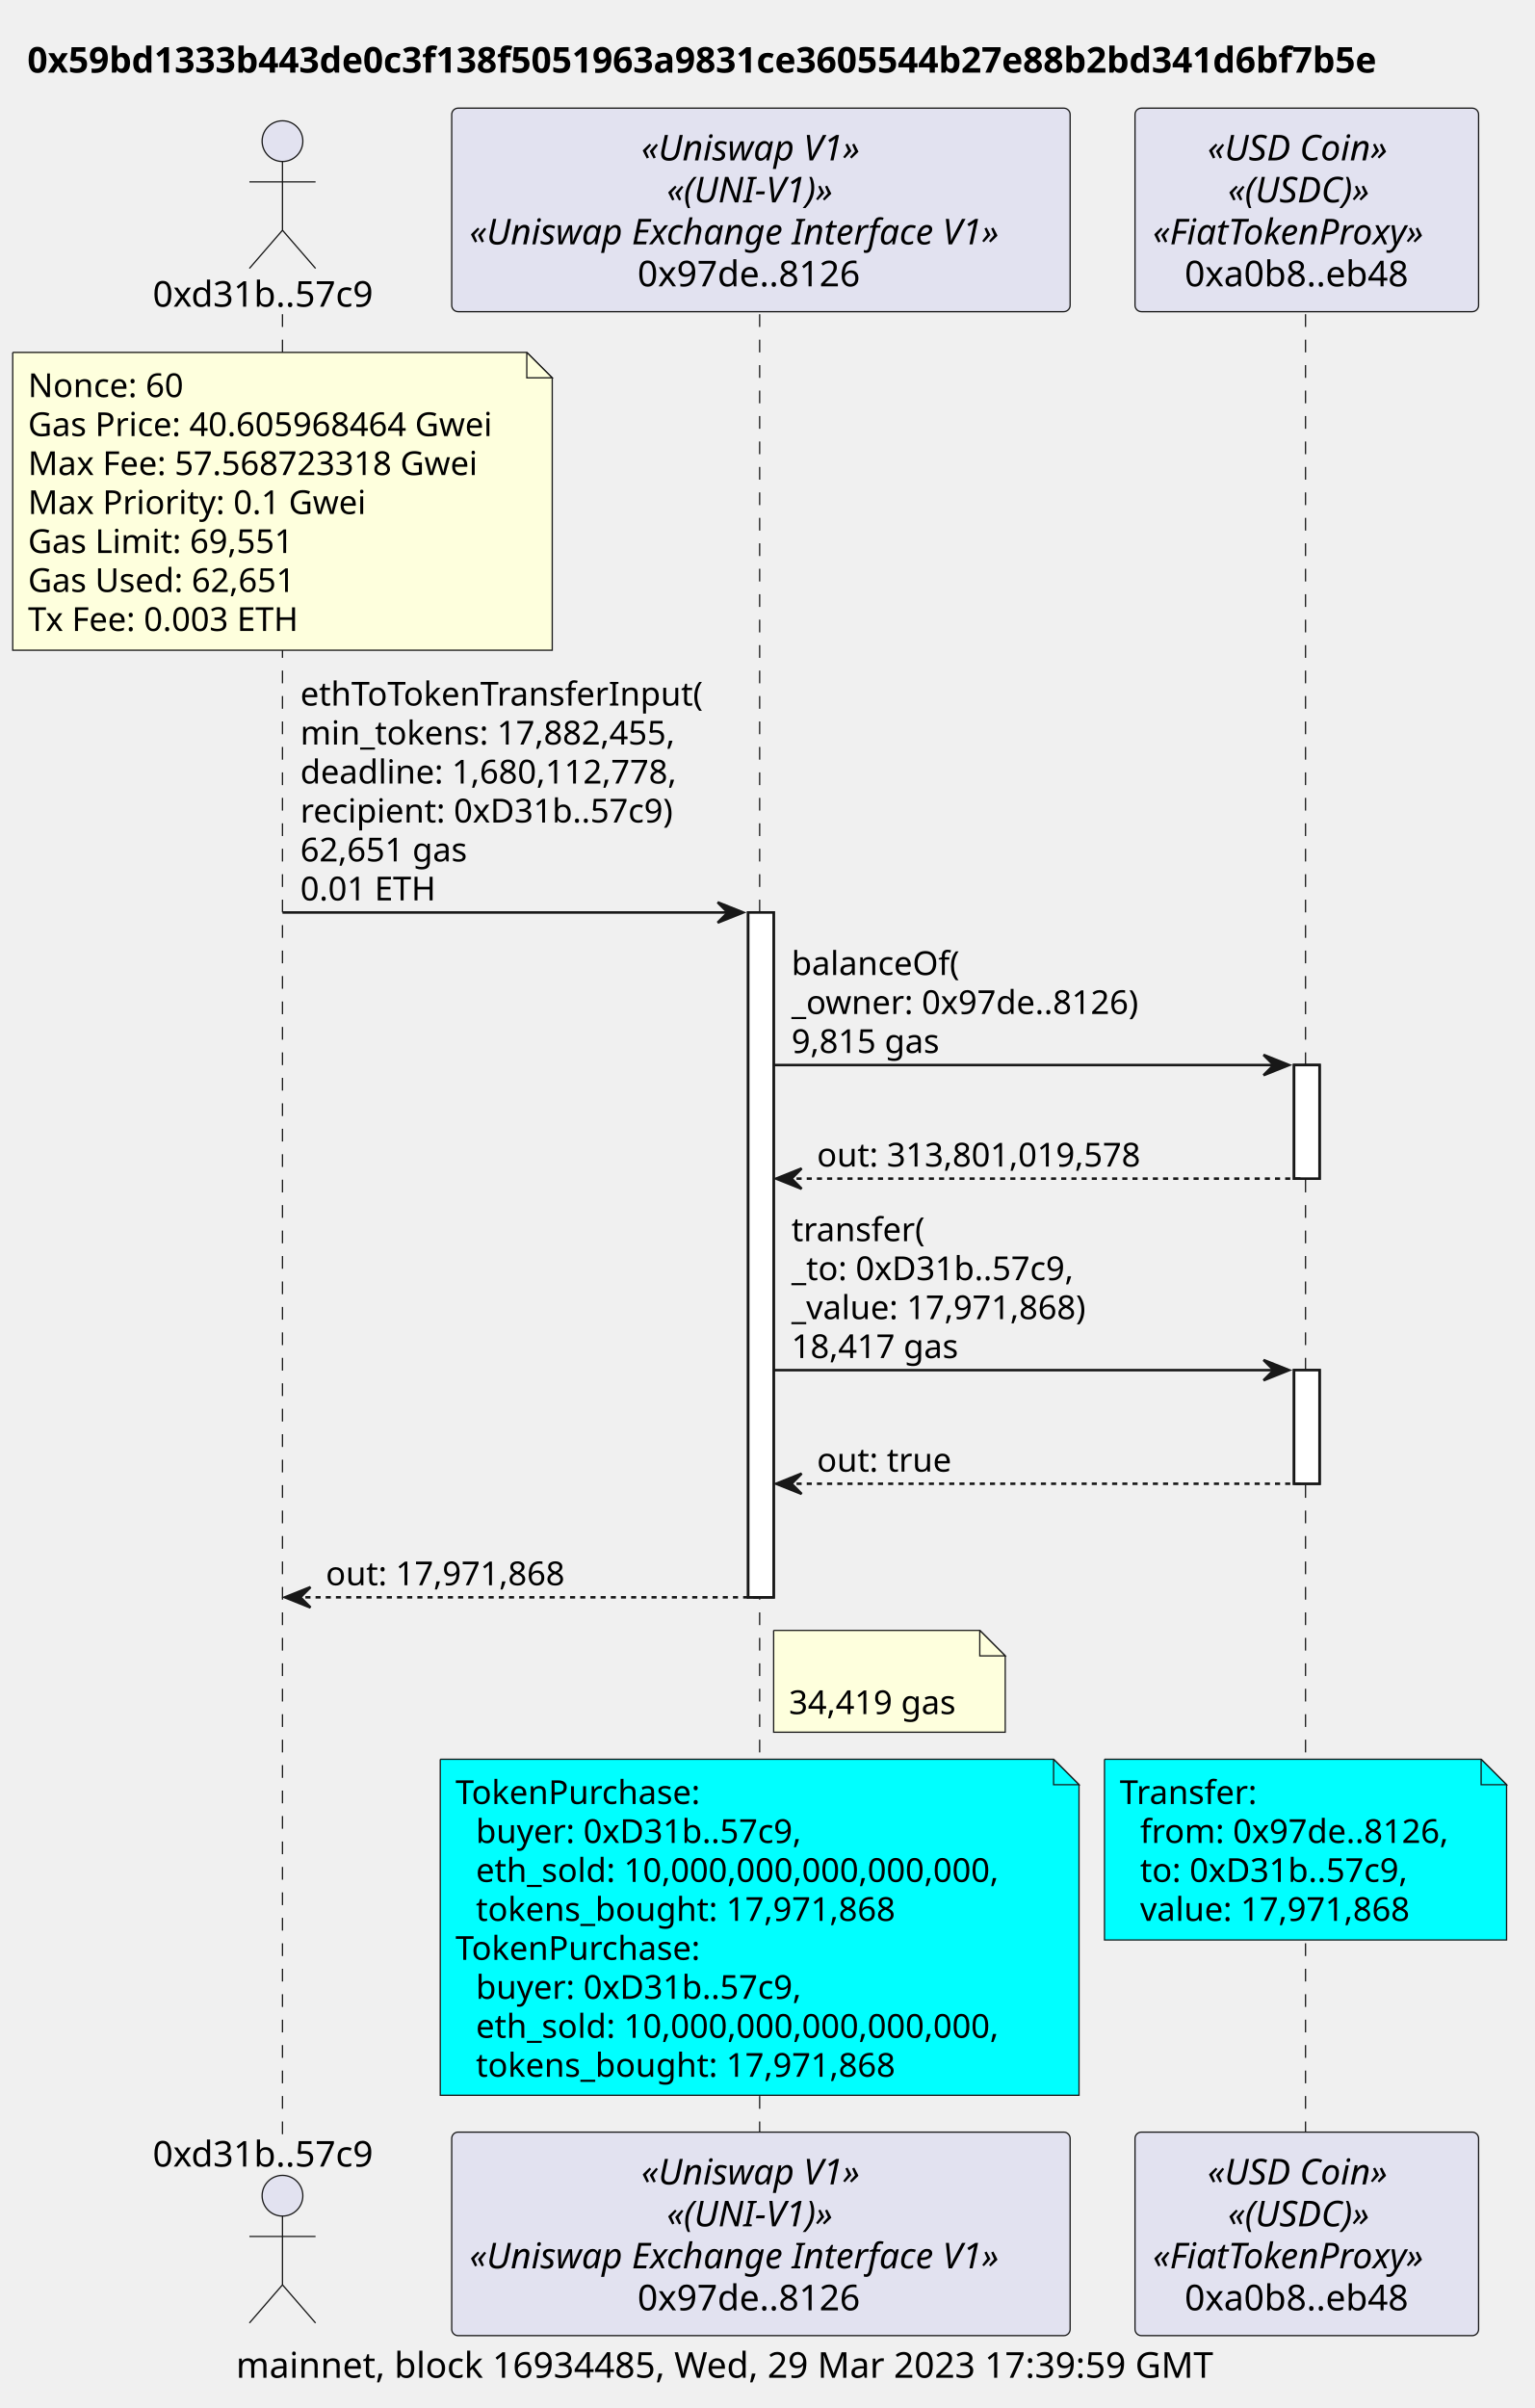
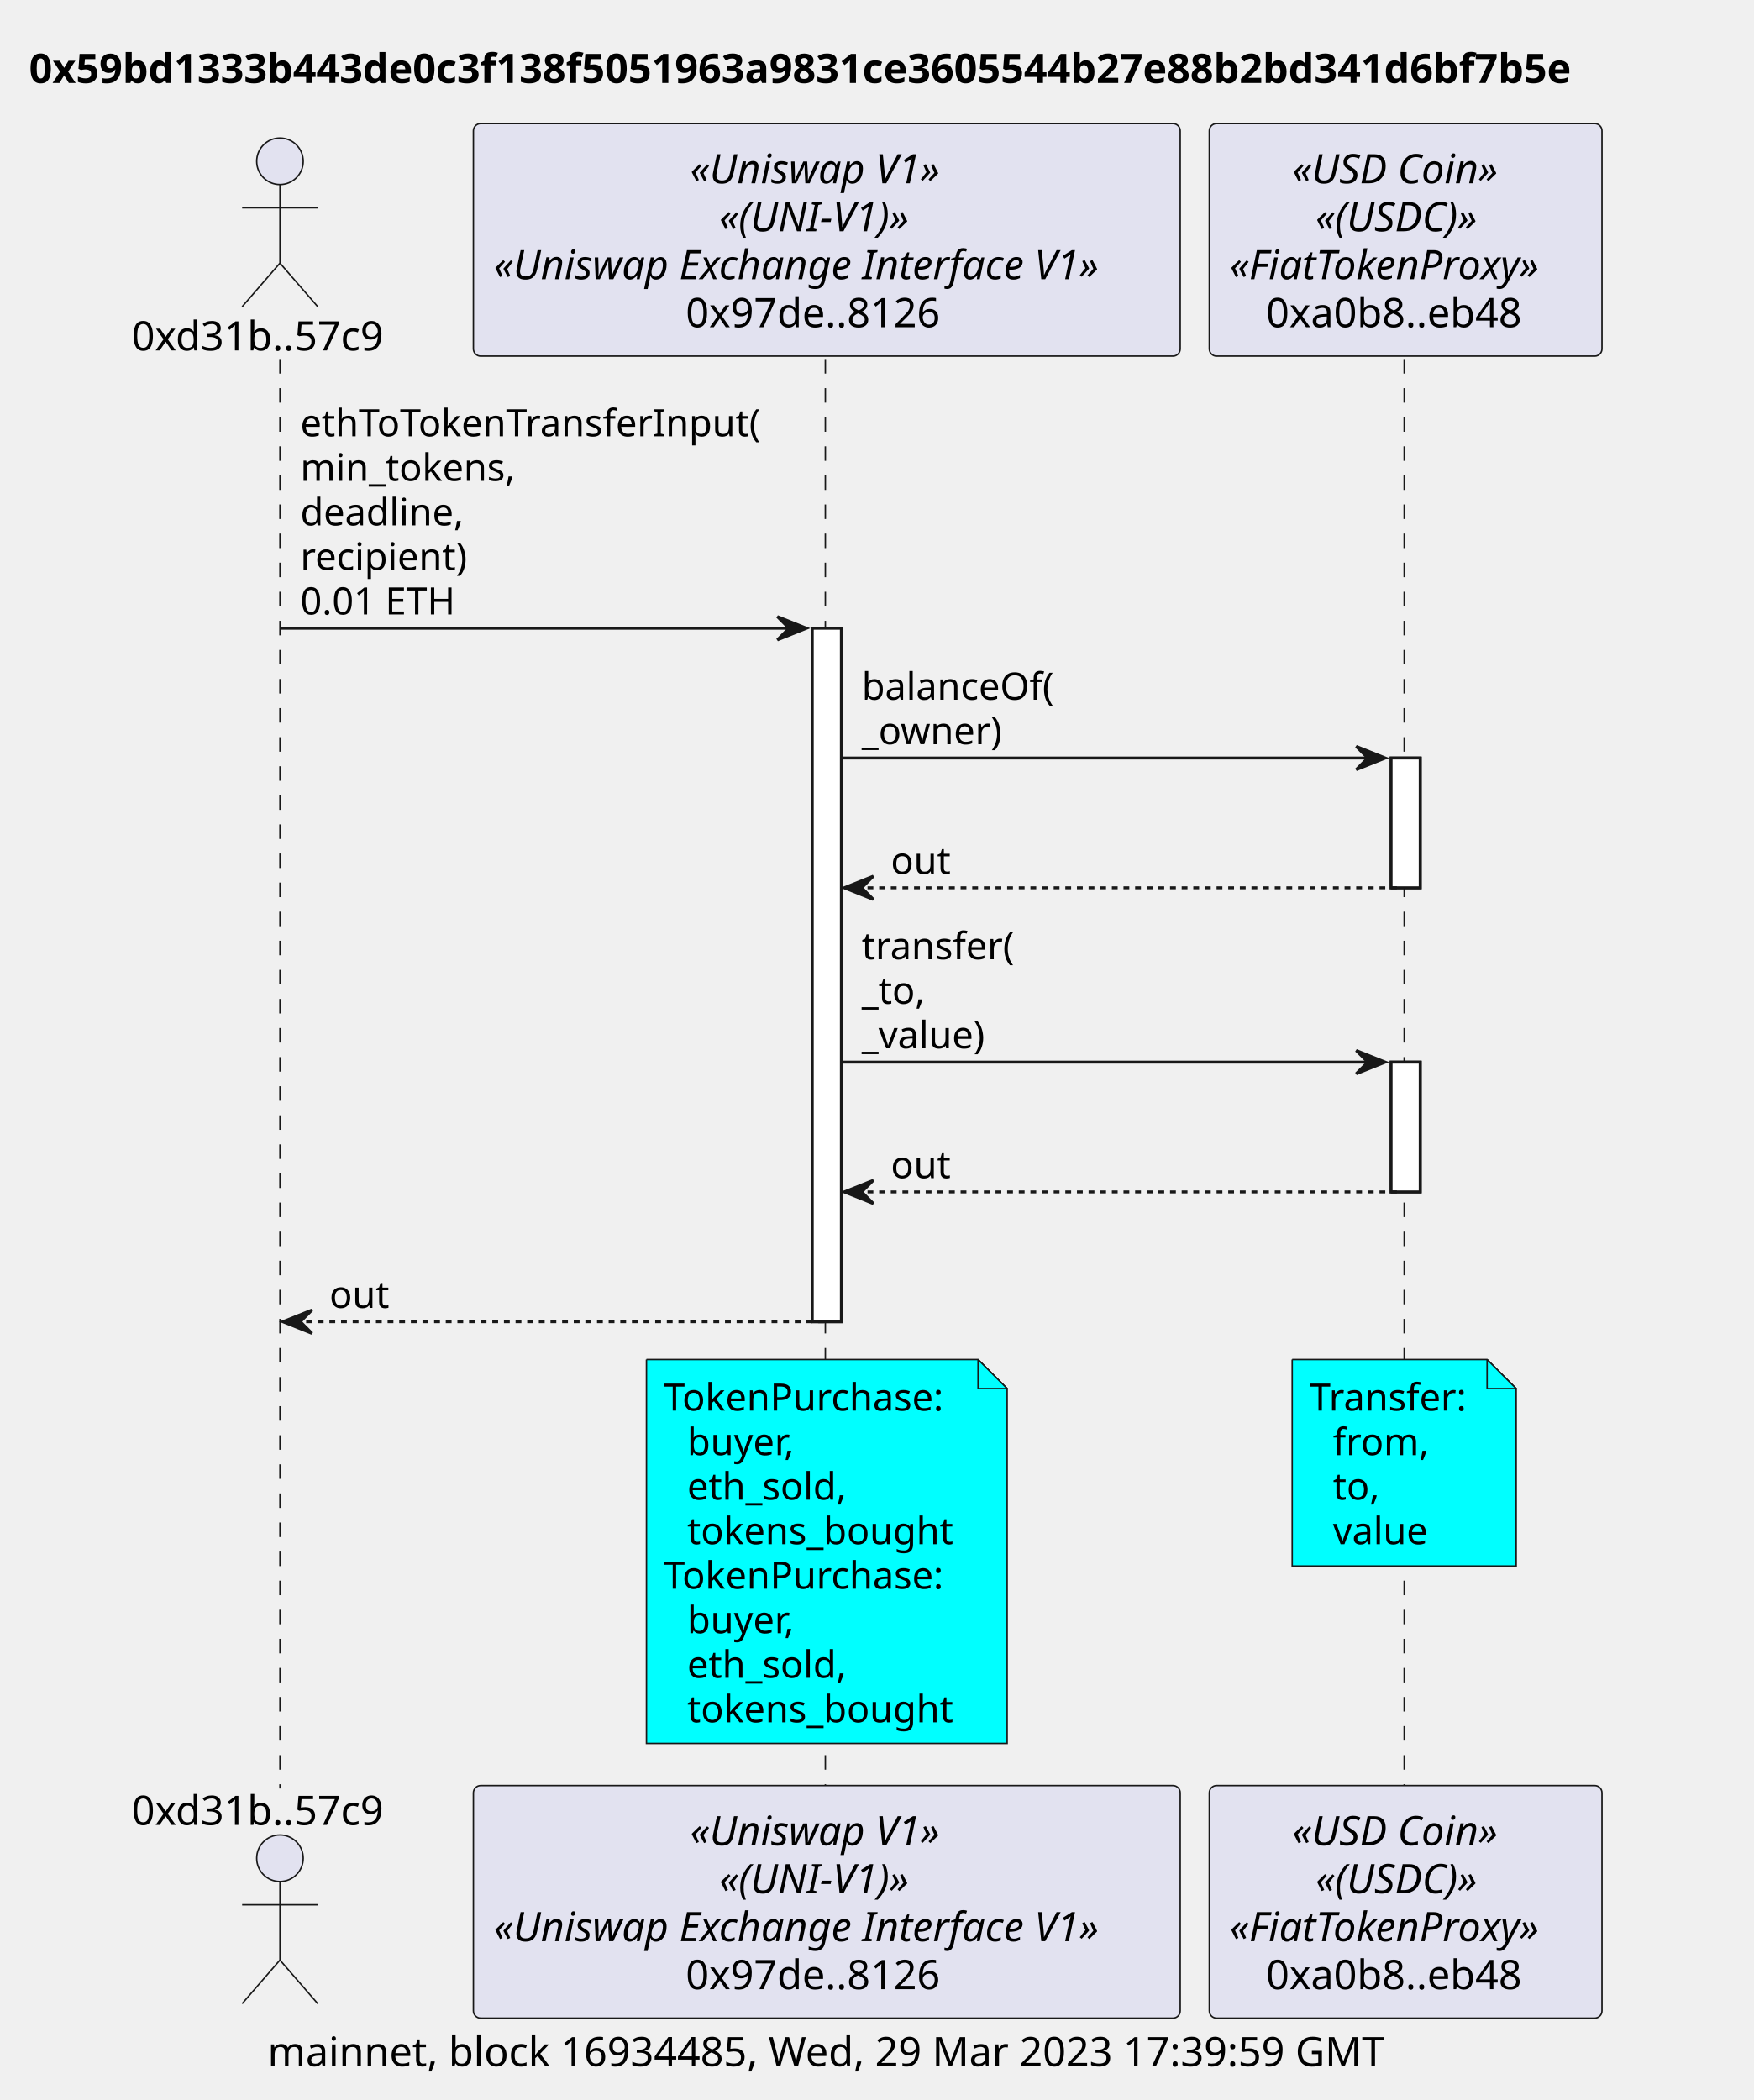
- <svg xmlns="http://www.w3.org/2000/svg" contentStyleType="text/css" height="946px" preserveAspectRatio="none" style="width:603px;height:946px;background:#FFFFFF;" version="1.1" viewBox="0 0 603 946" width="603px" zoomAndPan="magnify">
+ <svg xmlns="http://www.w3.org/2000/svg" contentStyleType="text/css" height="722px" preserveAspectRatio="none" style="width:603px;height:722px;background:#FFFFFF;" version="1.1" viewBox="0 0 603 722" width="603px" zoomAndPan="magnify">
  <defs />
  <g>
-     <text fill="#000000" font-family="sans-serif" font-size="14" font-weight="bold" lengthAdjust="spacing" textLength="575" x="10.75" y="28.535">0x59bd1333b443de0c3f138f5051963a9831ce3605544b27e88b2bd341d6bf7b5e</text>
-     <text fill="#000000" font-family="sans-serif" font-size="14" lengthAdjust="spacing" textLength="411" x="92.75" y="934.109">mainnet, block 16934485, Wed, 29 Mar 2023 17:39:59 GMT</text>
-     <rect fill="#FFFFFF" height="269.037" style="stroke:#181818;stroke-width:1.0;" width="10" x="294" y="358.478" />
-     <rect fill="#FFFFFF" height="44.621" style="stroke:#181818;stroke-width:1.0;" width="10" x="508.5" y="418.41" />
-     <rect fill="#FFFFFF" height="44.621" style="stroke:#181818;stroke-width:1.0;" width="10" x="508.5" y="538.273" />
-     <line style="stroke:#181818;stroke-width:0.5;stroke-dasharray:5.0,5.0;" x1="111" x2="111" y1="123.441" y2="838.621" />
-     <line style="stroke:#181818;stroke-width:0.5;stroke-dasharray:5.0,5.0;" x1="298.5" x2="298.5" y1="123.441" y2="838.621" />
-     <line style="stroke:#181818;stroke-width:0.5;stroke-dasharray:5.0,5.0;" x1="513" x2="513" y1="123.441" y2="838.621" />
-     <text fill="#000000" font-family="sans-serif" font-size="14" lengthAdjust="spacing" textLength="96" x="60" y="120.488">0xd31b..57c9</text>
-     <ellipse cx="111" cy="55.453" fill="#E2E2F0" rx="8" ry="8" style="stroke:#181818;stroke-width:0.5;" />
-     <path d="M111,63.453 L111,90.453 M98,71.453 L124,71.453 M111,90.453 L98,105.453 M111,90.453 L124,105.453 " fill="none" style="stroke:#181818;stroke-width:0.5;" />
-     <text fill="#000000" font-family="sans-serif" font-size="14" lengthAdjust="spacing" textLength="96" x="60" y="851.156">0xd31b..57c9</text>
-     <ellipse cx="111" cy="862.609" fill="#E2E2F0" rx="8" ry="8" style="stroke:#181818;stroke-width:0.5;" />
-     <path d="M111,870.609 L111,897.609 M98,878.609 L124,878.609 M111,897.609 L98,912.609 M111,897.609 L124,912.609 " fill="none" style="stroke:#181818;stroke-width:0.5;" />
-     <rect fill="#E2E2F0" height="79.953" rx="2.5" ry="2.5" style="stroke:#181818;stroke-width:0.5;" width="243" x="177.5" y="42.488" />
-     <text fill="#000000" font-family="sans-serif" font-size="14" font-style="italic" lengthAdjust="spacing" textLength="94" x="252" y="63.023">«Uniswap V1»</text>
-     <text fill="#000000" font-family="sans-serif" font-size="14" font-style="italic" lengthAdjust="spacing" textLength="74" x="262" y="79.512">«(UNI-V1)»</text>
-     <text fill="#000000" font-family="sans-serif" font-size="14" font-style="italic" lengthAdjust="spacing" textLength="229" x="184.5" y="96">«Uniswap Exchange Interface V1»</text>
-     <text fill="#000000" font-family="sans-serif" font-size="14" lengthAdjust="spacing" textLength="97" x="250.5" y="112.488">0x97de..8126</text>
-     <rect fill="#E2E2F0" height="79.953" rx="2.5" ry="2.5" style="stroke:#181818;stroke-width:0.5;" width="243" x="177.5" y="837.621" />
-     <text fill="#000000" font-family="sans-serif" font-size="14" font-style="italic" lengthAdjust="spacing" textLength="94" x="252" y="858.156">«Uniswap V1»</text>
-     <text fill="#000000" font-family="sans-serif" font-size="14" font-style="italic" lengthAdjust="spacing" textLength="74" x="262" y="874.644">«(UNI-V1)»</text>
-     <text fill="#000000" font-family="sans-serif" font-size="14" font-style="italic" lengthAdjust="spacing" textLength="229" x="184.5" y="891.133">«Uniswap Exchange Interface V1»</text>
-     <text fill="#000000" font-family="sans-serif" font-size="14" lengthAdjust="spacing" textLength="97" x="250.5" y="907.621">0x97de..8126</text>
-     <rect fill="#E2E2F0" height="79.953" rx="2.5" ry="2.5" style="stroke:#181818;stroke-width:0.5;" width="135" x="446" y="42.488" />
-     <text fill="#000000" font-family="sans-serif" font-size="14" font-style="italic" lengthAdjust="spacing" textLength="78" x="474.5" y="63.023">«USD Coin»</text>
-     <text fill="#000000" font-family="sans-serif" font-size="14" font-style="italic" lengthAdjust="spacing" textLength="62" x="482.5" y="79.512">«(USDC)»</text>
-     <text fill="#000000" font-family="sans-serif" font-size="14" font-style="italic" lengthAdjust="spacing" textLength="121" x="453" y="96">«FiatTokenProxy»</text>
-     <text fill="#000000" font-family="sans-serif" font-size="14" lengthAdjust="spacing" textLength="96" x="465.5" y="112.488">0xa0b8..eb48</text>
-     <rect fill="#E2E2F0" height="79.953" rx="2.5" ry="2.5" style="stroke:#181818;stroke-width:0.5;" width="135" x="446" y="837.621" />
-     <text fill="#000000" font-family="sans-serif" font-size="14" font-style="italic" lengthAdjust="spacing" textLength="78" x="474.5" y="858.156">«USD Coin»</text>
-     <text fill="#000000" font-family="sans-serif" font-size="14" font-style="italic" lengthAdjust="spacing" textLength="62" x="482.5" y="874.644">«(USDC)»</text>
-     <text fill="#000000" font-family="sans-serif" font-size="14" font-style="italic" lengthAdjust="spacing" textLength="121" x="453" y="891.133">«FiatTokenProxy»</text>
-     <text fill="#000000" font-family="sans-serif" font-size="14" lengthAdjust="spacing" textLength="96" x="465.5" y="907.621">0xa0b8..eb48</text>
-     <rect fill="#FFFFFF" height="269.037" style="stroke:#181818;stroke-width:1.0;" width="10" x="294" y="358.478" />
-     <rect fill="#FFFFFF" height="44.621" style="stroke:#181818;stroke-width:1.0;" width="10" x="508.5" y="418.41" />
-     <rect fill="#FFFFFF" height="44.621" style="stroke:#181818;stroke-width:1.0;" width="10" x="508.5" y="538.273" />
-     <path d="M5,138.441 L5,255.441 L217,255.441 L217,148.441 L207,138.441 L5,138.441 " fill="#FEFFDD" style="stroke:#181818;stroke-width:0.5;" />
-     <path d="M207,138.441 L207,148.441 L217,148.441 L207,138.441 " fill="#FEFFDD" style="stroke:#181818;stroke-width:0.5;" />
-     <text fill="#000000" font-family="sans-serif" font-size="13" lengthAdjust="spacing" textLength="64" x="11" y="156.01">Nonce: 60</text>
-     <text fill="#000000" font-family="sans-serif" font-size="13" lengthAdjust="spacing" textLength="191" x="11" y="171.32">Gas Price: 40.605968464 Gwei</text>
-     <text fill="#000000" font-family="sans-serif" font-size="13" lengthAdjust="spacing" textLength="185" x="11" y="186.631">Max Fee: 57.568723318 Gwei</text>
-     <text fill="#000000" font-family="sans-serif" font-size="13" lengthAdjust="spacing" textLength="137" x="11" y="201.941">Max Priority: 0.1 Gwei</text>
-     <text fill="#000000" font-family="sans-serif" font-size="13" lengthAdjust="spacing" textLength="111" x="11" y="217.252">Gas Limit: 69,551</text>
-     <text fill="#000000" font-family="sans-serif" font-size="13" lengthAdjust="spacing" textLength="110" x="11" y="232.562">Gas Used: 62,651</text>
-     <text fill="#000000" font-family="sans-serif" font-size="13" lengthAdjust="spacing" textLength="114" x="11" y="247.873">Tx Fee: 0.003 ETH</text>
-     <polygon fill="#181818" points="282,354.478,292,358.478,282,362.478,286,358.478" style="stroke:#181818;stroke-width:1.0;" />
-     <line style="stroke:#181818;stroke-width:1.0;" x1="111" x2="288" y1="358.478" y2="358.478" />
-     <text fill="#000000" font-family="sans-serif" font-size="13" lengthAdjust="spacing" textLength="164" x="118" y="277.184">ethToTokenTransferInput(</text>
-     <text fill="#000000" font-family="sans-serif" font-size="13" lengthAdjust="spacing" textLength="158" x="118" y="292.494">min_tokens: 17,882,455,</text>
-     <text fill="#000000" font-family="sans-serif" font-size="13" lengthAdjust="spacing" textLength="157" x="118" y="307.805">deadline: 1,680,112,778,</text>
-     <text fill="#000000" font-family="sans-serif" font-size="13" lengthAdjust="spacing" textLength="156" x="118" y="323.115">recipient: 0xD31b..57c9)</text>
-     <text fill="#000000" font-family="sans-serif" font-size="13" lengthAdjust="spacing" textLength="70" x="118" y="338.426">62,651 gas</text>
-     <text fill="#000000" font-family="sans-serif" font-size="13" lengthAdjust="spacing" textLength="57" x="118" y="353.736">0.01 ETH</text>
-     <polygon fill="#181818" points="496.5,414.41,506.5,418.41,496.5,422.41,500.5,418.41" style="stroke:#181818;stroke-width:1.0;" />
-     <line style="stroke:#181818;stroke-width:1.0;" x1="304" x2="502.5" y1="418.41" y2="418.41" />
-     <text fill="#000000" font-family="sans-serif" font-size="13" lengthAdjust="spacing" textLength="67" x="311" y="383.047">balanceOf(</text>
-     <text fill="#000000" font-family="sans-serif" font-size="13" lengthAdjust="spacing" textLength="144" x="311" y="398.357">_owner: 0x97de..8126)</text>
-     <text fill="#000000" font-family="sans-serif" font-size="13" lengthAdjust="spacing" textLength="62" x="311" y="413.668">9,815 gas</text>
-     <polygon fill="#181818" points="315,459.031,305,463.031,315,467.031,311,463.031" style="stroke:#181818;stroke-width:1.0;" />
-     <line style="stroke:#181818;stroke-width:1.0;stroke-dasharray:2.0,2.0;" x1="309" x2="512.5" y1="463.031" y2="463.031" />
-     <text fill="#000000" font-family="sans-serif" font-size="13" lengthAdjust="spacing" textLength="4" x="321" y="442.978"> </text>
-     <text fill="#000000" font-family="sans-serif" font-size="13" lengthAdjust="spacing" textLength="137" x="321" y="458.289">out: 313,801,019,578</text>
-     <polygon fill="#181818" points="496.5,534.273,506.5,538.273,496.5,542.273,500.5,538.273" style="stroke:#181818;stroke-width:1.0;" />
-     <line style="stroke:#181818;stroke-width:1.0;" x1="304" x2="502.5" y1="538.273" y2="538.273" />
-     <text fill="#000000" font-family="sans-serif" font-size="13" lengthAdjust="spacing" textLength="53" x="311" y="487.6">transfer(</text>
-     <text fill="#000000" font-family="sans-serif" font-size="13" lengthAdjust="spacing" textLength="121" x="311" y="502.91">_to: 0xD31b..57c9,</text>
-     <text fill="#000000" font-family="sans-serif" font-size="13" lengthAdjust="spacing" textLength="124" x="311" y="518.221">_value: 17,971,868)</text>
-     <text fill="#000000" font-family="sans-serif" font-size="13" lengthAdjust="spacing" textLength="70" x="311" y="533.531">18,417 gas</text>
-     <polygon fill="#181818" points="315,578.894,305,582.894,315,586.894,311,582.894" style="stroke:#181818;stroke-width:1.0;" />
-     <line style="stroke:#181818;stroke-width:1.0;stroke-dasharray:2.0,2.0;" x1="309" x2="512.5" y1="582.894" y2="582.894" />
-     <text fill="#000000" font-family="sans-serif" font-size="13" lengthAdjust="spacing" textLength="4" x="321" y="562.842"> </text>
-     <text fill="#000000" font-family="sans-serif" font-size="13" lengthAdjust="spacing" textLength="54" x="321" y="578.152">out: true</text>
-     <polygon fill="#181818" points="122,623.516,112,627.516,122,631.516,118,627.516" style="stroke:#181818;stroke-width:1.0;" />
-     <line style="stroke:#181818;stroke-width:1.0;stroke-dasharray:2.0,2.0;" x1="116" x2="298" y1="627.516" y2="627.516" />
-     <text fill="#000000" font-family="sans-serif" font-size="13" lengthAdjust="spacing" textLength="4" x="128" y="607.463"> </text>
-     <text fill="#000000" font-family="sans-serif" font-size="13" lengthAdjust="spacing" textLength="101" x="128" y="622.773">out: 17,971,868</text>
-     <path d="M304,640.516 L304,680.516 L395,680.516 L395,650.516 L385,640.516 L304,640.516 " fill="#FEFFDD" style="stroke:#181818;stroke-width:0.5;" />
-     <path d="M385,640.516 L385,650.516 L395,650.516 L385,640.516 " fill="#FEFFDD" style="stroke:#181818;stroke-width:0.5;" />
-     <text fill="#000000" font-family="sans-serif" font-size="13" lengthAdjust="spacing" textLength="4" x="310" y="658.084"> </text>
-     <text fill="#000000" font-family="sans-serif" font-size="13" lengthAdjust="spacing" textLength="70" x="310" y="673.394">34,419 gas</text>
-     <path d="M173,691.137 L173,823.137 L424,823.137 L424,701.137 L414,691.137 L173,691.137 " fill="#00FFFF" style="stroke:#181818;stroke-width:0.5;" />
-     <path d="M414,691.137 L414,701.137 L424,701.137 L414,691.137 " fill="#00FFFF" style="stroke:#181818;stroke-width:0.5;" />
-     <text fill="#000000" font-family="sans-serif" font-size="13" lengthAdjust="spacing" textLength="99" x="179" y="708.705">TokenPurchase:</text>
-     <text fill="#000000" font-family="sans-serif" font-size="13" lengthAdjust="spacing" textLength="136" x="187" y="724.016">buyer: 0xD31b..57c9,</text>
-     <text fill="#000000" font-family="sans-serif" font-size="13" lengthAdjust="spacing" textLength="222" x="187" y="739.326">eth_sold: 10,000,000,000,000,000,</text>
-     <text fill="#000000" font-family="sans-serif" font-size="13" lengthAdjust="spacing" textLength="175" x="187" y="754.637">tokens_bought: 17,971,868</text>
-     <text fill="#000000" font-family="sans-serif" font-size="13" lengthAdjust="spacing" textLength="99" x="179" y="769.947">TokenPurchase:</text>
-     <text fill="#000000" font-family="sans-serif" font-size="13" lengthAdjust="spacing" textLength="136" x="187" y="785.258">buyer: 0xD31b..57c9,</text>
-     <text fill="#000000" font-family="sans-serif" font-size="13" lengthAdjust="spacing" textLength="222" x="187" y="800.568">eth_sold: 10,000,000,000,000,000,</text>
-     <text fill="#000000" font-family="sans-serif" font-size="13" lengthAdjust="spacing" textLength="175" x="187" y="815.879">tokens_bought: 17,971,868</text>
-     <path d="M434,691.137 L434,762.137 L592,762.137 L592,701.137 L582,691.137 L434,691.137 " fill="#00FFFF" style="stroke:#181818;stroke-width:0.5;" />
-     <path d="M582,691.137 L582,701.137 L592,701.137 L582,691.137 " fill="#00FFFF" style="stroke:#181818;stroke-width:0.5;" />
-     <text fill="#000000" font-family="sans-serif" font-size="13" lengthAdjust="spacing" textLength="56" x="440" y="708.705">Transfer:</text>
-     <text fill="#000000" font-family="sans-serif" font-size="13" lengthAdjust="spacing" textLength="129" x="448" y="724.016">from: 0x97de..8126,</text>
-     <text fill="#000000" font-family="sans-serif" font-size="13" lengthAdjust="spacing" textLength="114" x="448" y="739.326">to: 0xD31b..57c9,</text>
-     <text fill="#000000" font-family="sans-serif" font-size="13" lengthAdjust="spacing" textLength="113" x="448" y="754.637">value: 17,971,868</text>
+     <text fill="#000000" font-family="sans-serif" font-size="14" font-weight="bold" lengthAdjust="spacing" textLength="575" x="10" y="28.535">0x59bd1333b443de0c3f138f5051963a9831ce3605544b27e88b2bd341d6bf7b5e</text>
+     <text fill="#000000" font-family="sans-serif" font-size="14" lengthAdjust="spacing" textLength="411" x="92" y="710.383">mainnet, block 16934485, Wed, 29 Mar 2023 17:39:59 GMT</text>
+     <rect fill="#FFFFFF" height="238.416" style="stroke:#181818;stroke-width:1.0;" width="10" x="279.25" y="215.994" />
+     <rect fill="#FFFFFF" height="44.621" style="stroke:#181818;stroke-width:1.0;" width="10" x="478.25" y="260.615" />
+     <rect fill="#FFFFFF" height="44.621" style="stroke:#181818;stroke-width:1.0;" width="10" x="478.25" y="365.168" />
+     <line style="stroke:#181818;stroke-width:0.5;stroke-dasharray:5.0,5.0;" x1="96.25" x2="96.25" y1="123.441" y2="614.894" />
+     <line style="stroke:#181818;stroke-width:0.5;stroke-dasharray:5.0,5.0;" x1="283.75" x2="283.75" y1="123.441" y2="614.894" />
+     <line style="stroke:#181818;stroke-width:0.5;stroke-dasharray:5.0,5.0;" x1="482.75" x2="482.75" y1="123.441" y2="614.894" />
+     <text fill="#000000" font-family="sans-serif" font-size="14" lengthAdjust="spacing" textLength="96" x="45.25" y="120.488">0xd31b..57c9</text>
+     <ellipse cx="96.25" cy="55.453" fill="#E2E2F0" rx="8" ry="8" style="stroke:#181818;stroke-width:0.5;" />
+     <path d="M96.25,63.453 L96.25,90.453 M83.25,71.453 L109.25,71.453 M96.25,90.453 L83.25,105.453 M96.25,90.453 L109.25,105.453 " fill="none" style="stroke:#181818;stroke-width:0.5;" />
+     <text fill="#000000" font-family="sans-serif" font-size="14" lengthAdjust="spacing" textLength="96" x="45.25" y="627.43">0xd31b..57c9</text>
+     <ellipse cx="96.25" cy="638.883" fill="#E2E2F0" rx="8" ry="8" style="stroke:#181818;stroke-width:0.5;" />
+     <path d="M96.25,646.883 L96.25,673.883 M83.25,654.883 L109.25,654.883 M96.25,673.883 L83.25,688.883 M96.25,673.883 L109.25,688.883 " fill="none" style="stroke:#181818;stroke-width:0.5;" />
+     <rect fill="#E2E2F0" height="79.953" rx="2.5" ry="2.5" style="stroke:#181818;stroke-width:0.5;" width="243" x="162.75" y="42.488" />
+     <text fill="#000000" font-family="sans-serif" font-size="14" font-style="italic" lengthAdjust="spacing" textLength="94" x="237.25" y="63.023">«Uniswap V1»</text>
+     <text fill="#000000" font-family="sans-serif" font-size="14" font-style="italic" lengthAdjust="spacing" textLength="74" x="247.25" y="79.512">«(UNI-V1)»</text>
+     <text fill="#000000" font-family="sans-serif" font-size="14" font-style="italic" lengthAdjust="spacing" textLength="229" x="169.75" y="96">«Uniswap Exchange Interface V1»</text>
+     <text fill="#000000" font-family="sans-serif" font-size="14" lengthAdjust="spacing" textLength="97" x="235.75" y="112.488">0x97de..8126</text>
+     <rect fill="#E2E2F0" height="79.953" rx="2.5" ry="2.5" style="stroke:#181818;stroke-width:0.5;" width="243" x="162.75" y="613.894" />
+     <text fill="#000000" font-family="sans-serif" font-size="14" font-style="italic" lengthAdjust="spacing" textLength="94" x="237.25" y="634.43">«Uniswap V1»</text>
+     <text fill="#000000" font-family="sans-serif" font-size="14" font-style="italic" lengthAdjust="spacing" textLength="74" x="247.25" y="650.918">«(UNI-V1)»</text>
+     <text fill="#000000" font-family="sans-serif" font-size="14" font-style="italic" lengthAdjust="spacing" textLength="229" x="169.75" y="667.406">«Uniswap Exchange Interface V1»</text>
+     <text fill="#000000" font-family="sans-serif" font-size="14" lengthAdjust="spacing" textLength="97" x="235.75" y="683.894">0x97de..8126</text>
+     <rect fill="#E2E2F0" height="79.953" rx="2.5" ry="2.5" style="stroke:#181818;stroke-width:0.5;" width="135" x="415.75" y="42.488" />
+     <text fill="#000000" font-family="sans-serif" font-size="14" font-style="italic" lengthAdjust="spacing" textLength="78" x="444.25" y="63.023">«USD Coin»</text>
+     <text fill="#000000" font-family="sans-serif" font-size="14" font-style="italic" lengthAdjust="spacing" textLength="62" x="452.25" y="79.512">«(USDC)»</text>
+     <text fill="#000000" font-family="sans-serif" font-size="14" font-style="italic" lengthAdjust="spacing" textLength="121" x="422.75" y="96">«FiatTokenProxy»</text>
+     <text fill="#000000" font-family="sans-serif" font-size="14" lengthAdjust="spacing" textLength="96" x="435.25" y="112.488">0xa0b8..eb48</text>
+     <rect fill="#E2E2F0" height="79.953" rx="2.5" ry="2.5" style="stroke:#181818;stroke-width:0.5;" width="135" x="415.75" y="613.894" />
+     <text fill="#000000" font-family="sans-serif" font-size="14" font-style="italic" lengthAdjust="spacing" textLength="78" x="444.25" y="634.43">«USD Coin»</text>
+     <text fill="#000000" font-family="sans-serif" font-size="14" font-style="italic" lengthAdjust="spacing" textLength="62" x="452.25" y="650.918">«(USDC)»</text>
+     <text fill="#000000" font-family="sans-serif" font-size="14" font-style="italic" lengthAdjust="spacing" textLength="121" x="422.75" y="667.406">«FiatTokenProxy»</text>
+     <text fill="#000000" font-family="sans-serif" font-size="14" lengthAdjust="spacing" textLength="96" x="435.25" y="683.894">0xa0b8..eb48</text>
+     <rect fill="#FFFFFF" height="238.416" style="stroke:#181818;stroke-width:1.0;" width="10" x="279.25" y="215.994" />
+     <rect fill="#FFFFFF" height="44.621" style="stroke:#181818;stroke-width:1.0;" width="10" x="478.25" y="260.615" />
+     <rect fill="#FFFFFF" height="44.621" style="stroke:#181818;stroke-width:1.0;" width="10" x="478.25" y="365.168" />
+     <polygon fill="#181818" points="267.25,211.994,277.25,215.994,267.25,219.994,271.25,215.994" style="stroke:#181818;stroke-width:1.0;" />
+     <line style="stroke:#181818;stroke-width:1.0;" x1="96.25" x2="273.25" y1="215.994" y2="215.994" />
+     <text fill="#000000" font-family="sans-serif" font-size="13" lengthAdjust="spacing" textLength="164" x="103.25" y="150.01">ethToTokenTransferInput(</text>
+     <text fill="#000000" font-family="sans-serif" font-size="13" lengthAdjust="spacing" textLength="78" x="103.25" y="165.32">min_tokens,</text>
+     <text fill="#000000" font-family="sans-serif" font-size="13" lengthAdjust="spacing" textLength="57" x="103.25" y="180.631">deadline,</text>
+     <text fill="#000000" font-family="sans-serif" font-size="13" lengthAdjust="spacing" textLength="59" x="103.25" y="195.941">recipient)</text>
+     <text fill="#000000" font-family="sans-serif" font-size="13" lengthAdjust="spacing" textLength="57" x="103.25" y="211.252">0.01 ETH</text>
+     <polygon fill="#181818" points="466.25,256.615,476.25,260.615,466.25,264.615,470.25,260.615" style="stroke:#181818;stroke-width:1.0;" />
+     <line style="stroke:#181818;stroke-width:1.0;" x1="289.25" x2="472.25" y1="260.615" y2="260.615" />
+     <text fill="#000000" font-family="sans-serif" font-size="13" lengthAdjust="spacing" textLength="67" x="296.25" y="240.562">balanceOf(</text>
+     <text fill="#000000" font-family="sans-serif" font-size="13" lengthAdjust="spacing" textLength="49" x="296.25" y="255.873">_owner)</text>
+     <polygon fill="#181818" points="300.25,301.236,290.25,305.236,300.25,309.236,296.25,305.236" style="stroke:#181818;stroke-width:1.0;" />
+     <line style="stroke:#181818;stroke-width:1.0;stroke-dasharray:2.0,2.0;" x1="294.25" x2="482.25" y1="305.236" y2="305.236" />
+     <text fill="#000000" font-family="sans-serif" font-size="13" lengthAdjust="spacing" textLength="4" x="306.25" y="285.184"> </text>
+     <text fill="#000000" font-family="sans-serif" font-size="13" lengthAdjust="spacing" textLength="21" x="306.25" y="300.494">out</text>
+     <polygon fill="#181818" points="466.25,361.168,476.25,365.168,466.25,369.168,470.25,365.168" style="stroke:#181818;stroke-width:1.0;" />
+     <line style="stroke:#181818;stroke-width:1.0;" x1="289.25" x2="472.25" y1="365.168" y2="365.168" />
+     <text fill="#000000" font-family="sans-serif" font-size="13" lengthAdjust="spacing" textLength="53" x="296.25" y="329.805">transfer(</text>
+     <text fill="#000000" font-family="sans-serif" font-size="13" lengthAdjust="spacing" textLength="24" x="296.25" y="345.115">_to,</text>
+     <text fill="#000000" font-family="sans-serif" font-size="13" lengthAdjust="spacing" textLength="44" x="296.25" y="360.426">_value)</text>
+     <polygon fill="#181818" points="300.25,405.789,290.25,409.789,300.25,413.789,296.25,409.789" style="stroke:#181818;stroke-width:1.0;" />
+     <line style="stroke:#181818;stroke-width:1.0;stroke-dasharray:2.0,2.0;" x1="294.25" x2="482.25" y1="409.789" y2="409.789" />
+     <text fill="#000000" font-family="sans-serif" font-size="13" lengthAdjust="spacing" textLength="4" x="306.25" y="389.736"> </text>
+     <text fill="#000000" font-family="sans-serif" font-size="13" lengthAdjust="spacing" textLength="21" x="306.25" y="405.047">out</text>
+     <polygon fill="#181818" points="107.25,450.41,97.25,454.41,107.25,458.41,103.25,454.41" style="stroke:#181818;stroke-width:1.0;" />
+     <line style="stroke:#181818;stroke-width:1.0;stroke-dasharray:2.0,2.0;" x1="101.25" x2="283.25" y1="454.41" y2="454.41" />
+     <text fill="#000000" font-family="sans-serif" font-size="13" lengthAdjust="spacing" textLength="4" x="113.25" y="434.357"> </text>
+     <text fill="#000000" font-family="sans-serif" font-size="13" lengthAdjust="spacing" textLength="21" x="113.25" y="449.668">out</text>
+     <path d="M222.25,467.41 L222.25,599.41 L346.25,599.41 L346.25,477.41 L336.25,467.41 L222.25,467.41 " fill="#00FFFF" style="stroke:#181818;stroke-width:0.5;" />
+     <path d="M336.25,467.41 L336.25,477.41 L346.25,477.41 L336.25,467.41 " fill="#00FFFF" style="stroke:#181818;stroke-width:0.5;" />
+     <text fill="#000000" font-family="sans-serif" font-size="13" lengthAdjust="spacing" textLength="99" x="228.25" y="484.978">TokenPurchase:</text>
+     <text fill="#000000" font-family="sans-serif" font-size="13" lengthAdjust="spacing" textLength="39" x="236.25" y="500.289">buyer,</text>
+     <text fill="#000000" font-family="sans-serif" font-size="13" lengthAdjust="spacing" textLength="58" x="236.25" y="515.6">eth_sold,</text>
+     <text fill="#000000" font-family="sans-serif" font-size="13" lengthAdjust="spacing" textLength="95" x="236.25" y="530.91">tokens_bought</text>
+     <text fill="#000000" font-family="sans-serif" font-size="13" lengthAdjust="spacing" textLength="99" x="228.25" y="546.221">TokenPurchase:</text>
+     <text fill="#000000" font-family="sans-serif" font-size="13" lengthAdjust="spacing" textLength="39" x="236.25" y="561.531">buyer,</text>
+     <text fill="#000000" font-family="sans-serif" font-size="13" lengthAdjust="spacing" textLength="58" x="236.25" y="576.842">eth_sold,</text>
+     <text fill="#000000" font-family="sans-serif" font-size="13" lengthAdjust="spacing" textLength="95" x="236.25" y="592.152">tokens_bought</text>
+     <path d="M444.25,467.41 L444.25,538.41 L521.25,538.41 L521.25,477.41 L511.25,467.41 L444.25,467.41 " fill="#00FFFF" style="stroke:#181818;stroke-width:0.5;" />
+     <path d="M511.25,467.41 L511.25,477.41 L521.25,477.41 L511.25,467.41 " fill="#00FFFF" style="stroke:#181818;stroke-width:0.5;" />
+     <text fill="#000000" font-family="sans-serif" font-size="13" lengthAdjust="spacing" textLength="56" x="450.25" y="484.978">Transfer:</text>
+     <text fill="#000000" font-family="sans-serif" font-size="13" lengthAdjust="spacing" textLength="34" x="458.25" y="500.289">from,</text>
+     <text fill="#000000" font-family="sans-serif" font-size="13" lengthAdjust="spacing" textLength="17" x="458.25" y="515.6">to,</text>
+     <text fill="#000000" font-family="sans-serif" font-size="13" lengthAdjust="spacing" textLength="33" x="458.25" y="530.91">value</text>
  </g>
</svg>
